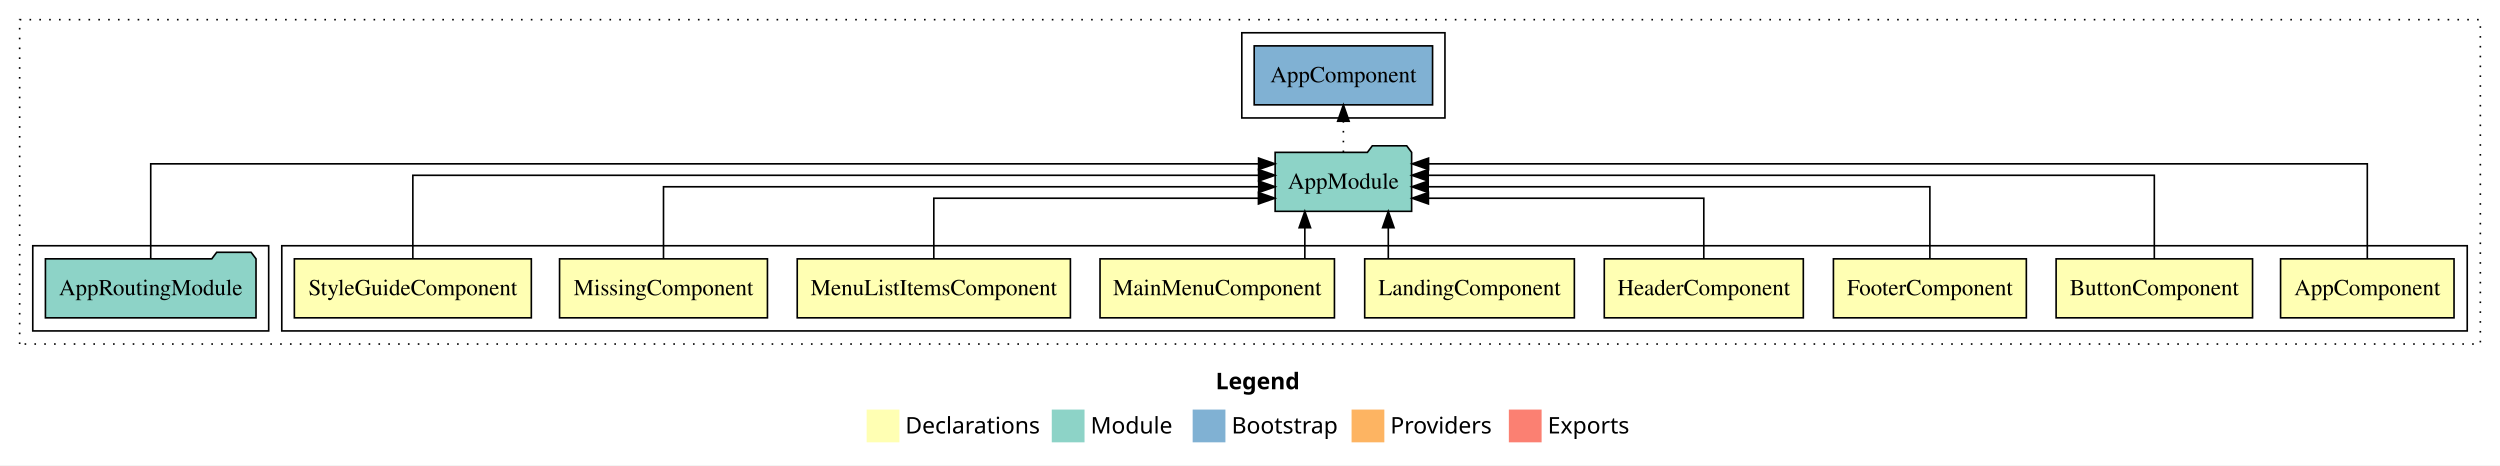
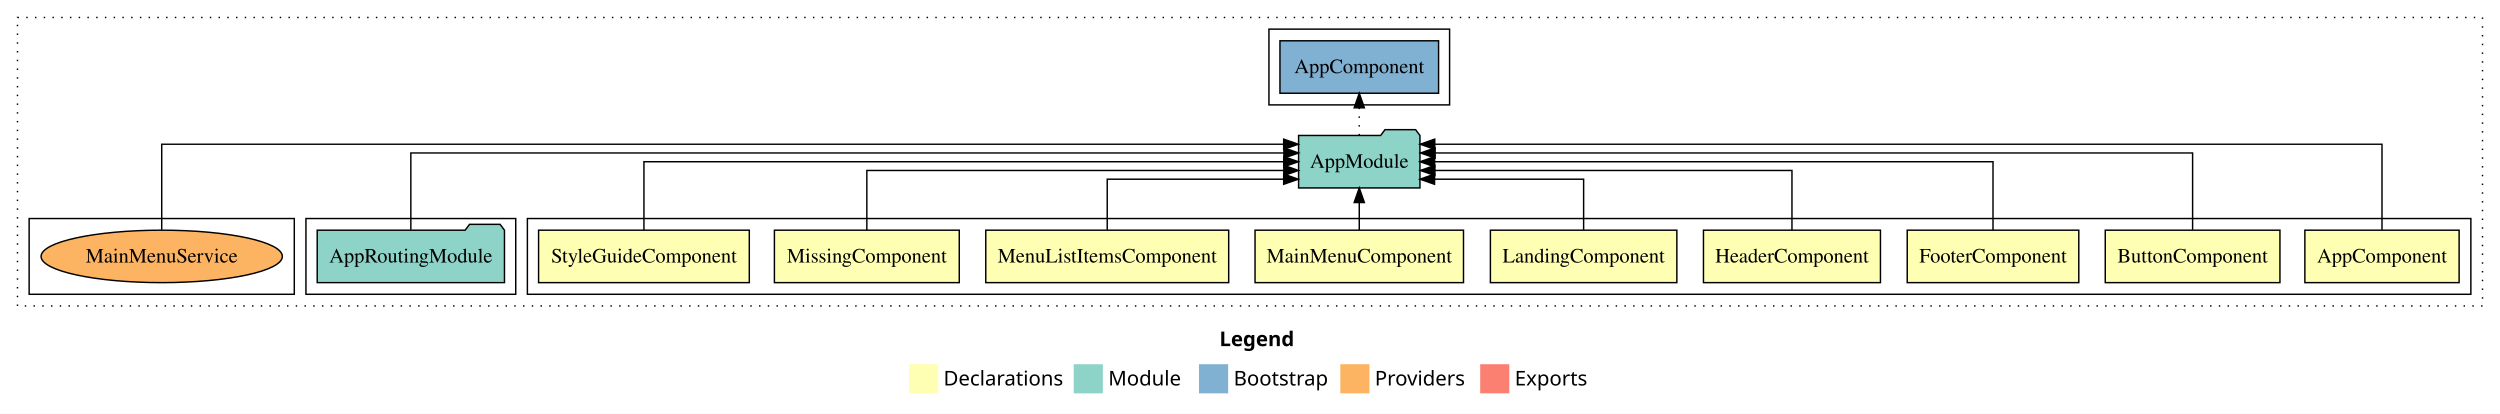
- <svg xmlns="http://www.w3.org/2000/svg" width="1526pt" height="284pt" viewBox="0.00 0.00 1526.00 284.00">
+ <svg xmlns="http://www.w3.org/2000/svg" width="1716pt" height="284pt" viewBox="0.00 0.00 1716.00 284.00">
  <g id="graph0" class="graph" transform="scale(1 1) rotate(0) translate(4 280)">
-     <polygon fill="#ffffff" stroke="transparent" points="-4,4 -4,-280 1522,-280 1522,4 -4,4" />
-     <text text-anchor="start" x="738.009" y="-42.4" font-family="sans-serif" font-weight="bold" font-size="14.00" fill="#000000">Legend</text>
-     <polygon fill="#ffffb3" stroke="transparent" points="525,-10 525,-30 545,-30 545,-10 525,-10" />
-     <text text-anchor="start" x="548.629" y="-15.4" font-family="sans-serif" font-size="14.00" fill="#000000">  Declarations</text>
-     <polygon fill="#8dd3c7" stroke="transparent" points="638,-10 638,-30 658,-30 658,-10 638,-10" />
-     <text text-anchor="start" x="661.725" y="-15.4" font-family="sans-serif" font-size="14.00" fill="#000000">  Module</text>
-     <polygon fill="#80b1d3" stroke="transparent" points="724,-10 724,-30 744,-30 744,-10 724,-10" />
-     <text text-anchor="start" x="747.781" y="-15.4" font-family="sans-serif" font-size="14.00" fill="#000000">  Bootstrap</text>
-     <polygon fill="#fdb462" stroke="transparent" points="821,-10 821,-30 841,-30 841,-10 821,-10" />
-     <text text-anchor="start" x="844.673" y="-15.4" font-family="sans-serif" font-size="14.00" fill="#000000">  Providers</text>
-     <polygon fill="#fb8072" stroke="transparent" points="917,-10 917,-30 937,-30 937,-10 917,-10" />
-     <text text-anchor="start" x="940.726" y="-15.4" font-family="sans-serif" font-size="14.00" fill="#000000">  Exports</text>
+     <polygon fill="#ffffff" stroke="transparent" points="-4,4 -4,-280 1712,-280 1712,4 -4,4" />
+     <text text-anchor="start" x="833.009" y="-42.4" font-family="sans-serif" font-weight="bold" font-size="14.00" fill="#000000">Legend</text>
+     <polygon fill="#ffffb3" stroke="transparent" points="620,-10 620,-30 640,-30 640,-10 620,-10" />
+     <text text-anchor="start" x="643.629" y="-15.4" font-family="sans-serif" font-size="14.00" fill="#000000">  Declarations</text>
+     <polygon fill="#8dd3c7" stroke="transparent" points="733,-10 733,-30 753,-30 753,-10 733,-10" />
+     <text text-anchor="start" x="756.725" y="-15.4" font-family="sans-serif" font-size="14.00" fill="#000000">  Module</text>
+     <polygon fill="#80b1d3" stroke="transparent" points="819,-10 819,-30 839,-30 839,-10 819,-10" />
+     <text text-anchor="start" x="842.781" y="-15.4" font-family="sans-serif" font-size="14.00" fill="#000000">  Bootstrap</text>
+     <polygon fill="#fdb462" stroke="transparent" points="916,-10 916,-30 936,-30 936,-10 916,-10" />
+     <text text-anchor="start" x="939.673" y="-15.4" font-family="sans-serif" font-size="14.00" fill="#000000">  Providers</text>
+     <polygon fill="#fb8072" stroke="transparent" points="1012,-10 1012,-30 1032,-30 1032,-10 1012,-10" />
+     <text text-anchor="start" x="1035.726" y="-15.4" font-family="sans-serif" font-size="14.00" fill="#000000">  Exports</text>
    <g id="clust1" class="cluster">
-       <polygon fill="none" stroke="#000000" stroke-dasharray="1,5" points="8,-70 8,-268 1510,-268 1510,-70 8,-70" />
+       <polygon fill="none" stroke="#000000" stroke-dasharray="1,5" points="8,-70 8,-268 1700,-268 1700,-70 8,-70" />
    </g>
    <g id="clust2" class="cluster">
-       <polygon fill="none" stroke="#000000" points="168,-78 168,-130 1502,-130 1502,-78 168,-78" />
+       <polygon fill="none" stroke="#000000" points="358,-78 358,-130 1692,-130 1692,-78 358,-78" />
    </g>
    <g id="clust12" class="cluster">
-       <polygon fill="none" stroke="#000000" points="16,-78 16,-130 160,-130 160,-78 16,-78" />
+       <polygon fill="none" stroke="#000000" points="206,-78 206,-130 350,-130 350,-78 206,-78" />
    </g>
    <g id="clust14" class="cluster">
-       <polygon fill="none" stroke="#000000" points="754,-208 754,-260 878,-260 878,-208 754,-208" />
+       <polygon fill="none" stroke="#000000" points="867,-208 867,-260 991,-260 991,-208 867,-208" />
+     </g>
+     <g id="clust15" class="cluster">
+       <polygon fill="none" stroke="#000000" points="16,-78 16,-130 198,-130 198,-78 16,-78" />
    </g>
    <g id="node1" class="node">
-       <polygon fill="#ffffb3" stroke="#000000" points="1493.94,-122 1388.06,-122 1388.06,-86 1493.94,-86 1493.94,-122" />
-       <text text-anchor="middle" x="1441" y="-99.8" font-family="Times,serif" font-size="14.00" fill="#000000">AppComponent</text>
+       <polygon fill="#ffffb3" stroke="#000000" points="1683.94,-122 1578.06,-122 1578.06,-86 1683.94,-86 1683.94,-122" />
+       <text text-anchor="middle" x="1631" y="-99.8" font-family="Times,serif" font-size="14.00" fill="#000000">AppComponent</text>
    </g>
    <g id="node10" class="node">
-       <polygon fill="#8dd3c7" stroke="#000000" points="857.657,-187 854.657,-191 833.657,-191 830.657,-187 774.343,-187 774.343,-151 857.657,-151 857.657,-187" />
-       <text text-anchor="middle" x="816" y="-164.8" font-family="Times,serif" font-size="14.00" fill="#000000">AppModule</text>
+       <polygon fill="#8dd3c7" stroke="#000000" points="970.657,-187 967.657,-191 946.657,-191 943.657,-187 887.343,-187 887.343,-151 970.657,-151 970.657,-187" />
+       <text text-anchor="middle" x="929" y="-164.8" font-family="Times,serif" font-size="14.00" fill="#000000">AppModule</text>
    </g>
    <g id="edge1" class="edge">
-       <path fill="none" stroke="#000000" d="M1441,-122.011C1441,-144.485 1441,-180 1441,-180 1441,-180 867.979,-180 867.979,-180" />
-       <polygon fill="#000000" stroke="#000000" points="867.979,-176.5 857.979,-180 867.979,-183.5 867.979,-176.5" />
+       <path fill="none" stroke="#000000" d="M1631,-122.248C1631,-145.018 1631,-181 1631,-181 1631,-181 980.811,-181 980.811,-181" />
+       <polygon fill="#000000" stroke="#000000" points="980.811,-177.5 970.811,-181 980.811,-184.5 980.811,-177.5" />
    </g>
    <g id="node2" class="node">
-       <polygon fill="#ffffb3" stroke="#000000" points="1370.951,-122 1251.049,-122 1251.049,-86 1370.951,-86 1370.951,-122" />
-       <text text-anchor="middle" x="1311" y="-99.8" font-family="Times,serif" font-size="14.00" fill="#000000">ButtonComponent</text>
+       <polygon fill="#ffffb3" stroke="#000000" points="1560.951,-122 1441.049,-122 1441.049,-86 1560.951,-86 1560.951,-122" />
+       <text text-anchor="middle" x="1501" y="-99.8" font-family="Times,serif" font-size="14.00" fill="#000000">ButtonComponent</text>
    </g>
    <g id="edge2" class="edge">
-       <path fill="none" stroke="#000000" d="M1311,-122.129C1311,-142.572 1311,-173 1311,-173 1311,-173 867.777,-173 867.777,-173" />
-       <polygon fill="#000000" stroke="#000000" points="867.777,-169.5 857.777,-173 867.777,-176.5 867.777,-169.5" />
+       <path fill="none" stroke="#000000" d="M1501,-122.284C1501,-143.321 1501,-175 1501,-175 1501,-175 981.061,-175 981.061,-175" />
+       <polygon fill="#000000" stroke="#000000" points="981.061,-171.5 971.061,-175 981.061,-178.5 981.061,-171.5" />
    </g>
    <g id="node3" class="node">
-       <polygon fill="#ffffb3" stroke="#000000" points="1232.881,-122 1115.119,-122 1115.119,-86 1232.881,-86 1232.881,-122" />
-       <text text-anchor="middle" x="1174" y="-99.8" font-family="Times,serif" font-size="14.00" fill="#000000">FooterComponent</text>
+       <polygon fill="#ffffb3" stroke="#000000" points="1422.881,-122 1305.119,-122 1305.119,-86 1422.881,-86 1422.881,-122" />
+       <text text-anchor="middle" x="1364" y="-99.8" font-family="Times,serif" font-size="14.00" fill="#000000">FooterComponent</text>
    </g>
    <g id="edge3" class="edge">
-       <path fill="none" stroke="#000000" d="M1174,-122.267C1174,-140.555 1174,-166 1174,-166 1174,-166 867.768,-166 867.768,-166" />
-       <polygon fill="#000000" stroke="#000000" points="867.768,-162.5 857.768,-166 867.768,-169.5 867.768,-162.5" />
+       <path fill="none" stroke="#000000" d="M1364,-122.106C1364,-141.339 1364,-169 1364,-169 1364,-169 980.71,-169 980.71,-169" />
+       <polygon fill="#000000" stroke="#000000" points="980.71,-165.5 970.71,-169 980.71,-172.5 980.71,-165.5" />
    </g>
    <g id="node4" class="node">
-       <polygon fill="#ffffb3" stroke="#000000" points="1096.744,-122 975.256,-122 975.256,-86 1096.744,-86 1096.744,-122" />
-       <text text-anchor="middle" x="1036" y="-99.8" font-family="Times,serif" font-size="14.00" fill="#000000">HeaderComponent</text>
+       <polygon fill="#ffffb3" stroke="#000000" points="1286.744,-122 1165.256,-122 1165.256,-86 1286.744,-86 1286.744,-122" />
+       <text text-anchor="middle" x="1226" y="-99.8" font-family="Times,serif" font-size="14.00" fill="#000000">HeaderComponent</text>
    </g>
    <g id="edge4" class="edge">
-       <path fill="none" stroke="#000000" d="M1036,-122.009C1036,-138.049 1036,-159 1036,-159 1036,-159 867.898,-159 867.898,-159" />
-       <polygon fill="#000000" stroke="#000000" points="867.898,-155.5 857.898,-159 867.898,-162.5 867.898,-155.5" />
+       <path fill="none" stroke="#000000" d="M1226,-122.022C1226,-139.373 1226,-163 1226,-163 1226,-163 980.923,-163 980.923,-163" />
+       <polygon fill="#000000" stroke="#000000" points="980.923,-159.5 970.923,-163 980.923,-166.5 980.923,-159.5" />
    </g>
    <g id="node5" class="node">
-       <polygon fill="#ffffb3" stroke="#000000" points="956.99,-122 829.01,-122 829.01,-86 956.99,-86 956.99,-122" />
-       <text text-anchor="middle" x="893" y="-99.8" font-family="Times,serif" font-size="14.00" fill="#000000">LandingComponent</text>
+       <polygon fill="#ffffb3" stroke="#000000" points="1146.99,-122 1019.01,-122 1019.01,-86 1146.99,-86 1146.99,-122" />
+       <text text-anchor="middle" x="1083" y="-99.8" font-family="Times,serif" font-size="14.00" fill="#000000">LandingComponent</text>
    </g>
    <g id="edge5" class="edge">
-       <path fill="none" stroke="#000000" d="M843.417,-122.106C843.417,-122.106 843.417,-140.991 843.417,-140.991" />
-       <polygon fill="#000000" stroke="#000000" points="839.917,-140.991 843.417,-150.991 846.917,-140.991 839.917,-140.991" />
+       <path fill="none" stroke="#000000" d="M1083,-122.24C1083,-137.571 1083,-157 1083,-157 1083,-157 980.675,-157 980.675,-157" />
+       <polygon fill="#000000" stroke="#000000" points="980.675,-153.5 970.675,-157 980.675,-160.5 980.675,-153.5" />
    </g>
    <g id="node6" class="node">
-       <polygon fill="#ffffb3" stroke="#000000" points="810.542,-122 667.458,-122 667.458,-86 810.542,-86 810.542,-122" />
-       <text text-anchor="middle" x="739" y="-99.8" font-family="Times,serif" font-size="14.00" fill="#000000">MainMenuComponent</text>
+       <polygon fill="#ffffb3" stroke="#000000" points="1000.542,-122 857.458,-122 857.458,-86 1000.542,-86 1000.542,-122" />
+       <text text-anchor="middle" x="929" y="-99.8" font-family="Times,serif" font-size="14.00" fill="#000000">MainMenuComponent</text>
    </g>
    <g id="edge6" class="edge">
-       <path fill="none" stroke="#000000" d="M792.471,-122.106C792.471,-122.106 792.471,-140.991 792.471,-140.991" />
-       <polygon fill="#000000" stroke="#000000" points="788.971,-140.991 792.471,-150.991 795.971,-140.991 788.971,-140.991" />
+       <path fill="none" stroke="#000000" d="M929,-122.106C929,-122.106 929,-140.991 929,-140.991" />
+       <polygon fill="#000000" stroke="#000000" points="925.5,-140.991 929,-150.991 932.5,-140.991 925.5,-140.991" />
    </g>
    <g id="node7" class="node">
-       <polygon fill="#ffffb3" stroke="#000000" points="649.371,-122 482.629,-122 482.629,-86 649.371,-86 649.371,-122" />
-       <text text-anchor="middle" x="566" y="-99.8" font-family="Times,serif" font-size="14.00" fill="#000000">MenuListItemsComponent</text>
+       <polygon fill="#ffffb3" stroke="#000000" points="839.371,-122 672.629,-122 672.629,-86 839.371,-86 839.371,-122" />
+       <text text-anchor="middle" x="756" y="-99.8" font-family="Times,serif" font-size="14.00" fill="#000000">MenuListItemsComponent</text>
    </g>
    <g id="edge7" class="edge">
-       <path fill="none" stroke="#000000" d="M566,-122.009C566,-138.049 566,-159 566,-159 566,-159 764.156,-159 764.156,-159" />
-       <polygon fill="#000000" stroke="#000000" points="764.156,-162.5 774.156,-159 764.156,-155.5 764.156,-162.5" />
+       <path fill="none" stroke="#000000" d="M756,-122.24C756,-137.571 756,-157 756,-157 756,-157 877.121,-157 877.121,-157" />
+       <polygon fill="#000000" stroke="#000000" points="877.122,-160.5 887.121,-157 877.121,-153.5 877.122,-160.5" />
    </g>
    <g id="node8" class="node">
-       <polygon fill="#ffffb3" stroke="#000000" points="464.448,-122 337.552,-122 337.552,-86 464.448,-86 464.448,-122" />
-       <text text-anchor="middle" x="401" y="-99.8" font-family="Times,serif" font-size="14.00" fill="#000000">MissingComponent</text>
+       <polygon fill="#ffffb3" stroke="#000000" points="654.448,-122 527.552,-122 527.552,-86 654.448,-86 654.448,-122" />
+       <text text-anchor="middle" x="591" y="-99.8" font-family="Times,serif" font-size="14.00" fill="#000000">MissingComponent</text>
    </g>
    <g id="edge8" class="edge">
-       <path fill="none" stroke="#000000" d="M401,-122.267C401,-140.555 401,-166 401,-166 401,-166 764.308,-166 764.308,-166" />
-       <polygon fill="#000000" stroke="#000000" points="764.308,-169.5 774.308,-166 764.308,-162.5 764.308,-169.5" />
+       <path fill="none" stroke="#000000" d="M591,-122.022C591,-139.373 591,-163 591,-163 591,-163 877.216,-163 877.216,-163" />
+       <polygon fill="#000000" stroke="#000000" points="877.216,-166.5 887.216,-163 877.216,-159.5 877.216,-166.5" />
    </g>
    <g id="node9" class="node">
-       <polygon fill="#ffffb3" stroke="#000000" points="320.323,-122 175.677,-122 175.677,-86 320.323,-86 320.323,-122" />
-       <text text-anchor="middle" x="248" y="-99.8" font-family="Times,serif" font-size="14.00" fill="#000000">StyleGuideComponent</text>
+       <polygon fill="#ffffb3" stroke="#000000" points="510.323,-122 365.677,-122 365.677,-86 510.323,-86 510.323,-122" />
+       <text text-anchor="middle" x="438" y="-99.8" font-family="Times,serif" font-size="14.00" fill="#000000">StyleGuideComponent</text>
    </g>
    <g id="edge9" class="edge">
-       <path fill="none" stroke="#000000" d="M248,-122.129C248,-142.572 248,-173 248,-173 248,-173 764.234,-173 764.234,-173" />
-       <polygon fill="#000000" stroke="#000000" points="764.234,-176.5 774.234,-173 764.234,-169.5 764.234,-176.5" />
+       <path fill="none" stroke="#000000" d="M438,-122.106C438,-141.339 438,-169 438,-169 438,-169 877.138,-169 877.138,-169" />
+       <polygon fill="#000000" stroke="#000000" points="877.138,-172.5 887.138,-169 877.138,-165.5 877.138,-172.5" />
    </g>
    <g id="node12" class="node">
-       <polygon fill="#80b1d3" stroke="#000000" points="870.439,-252 761.561,-252 761.561,-216 870.439,-216 870.439,-252" />
-       <text text-anchor="middle" x="816" y="-229.8" font-family="Times,serif" font-size="14.00" fill="#000000">AppComponent </text>
+       <polygon fill="#80b1d3" stroke="#000000" points="983.439,-252 874.561,-252 874.561,-216 983.439,-216 983.439,-252" />
+       <text text-anchor="middle" x="929" y="-229.8" font-family="Times,serif" font-size="14.00" fill="#000000">AppComponent </text>
    </g>
    <g id="edge11" class="edge">
-       <path fill="none" stroke="#000000" stroke-dasharray="1,5" d="M816,-187.106C816,-187.106 816,-205.991 816,-205.991" />
-       <polygon fill="#000000" stroke="#000000" points="812.5,-205.991 816,-215.991 819.5,-205.991 812.5,-205.991" />
+       <path fill="none" stroke="#000000" stroke-dasharray="1,5" d="M929,-187.106C929,-187.106 929,-205.991 929,-205.991" />
+       <polygon fill="#000000" stroke="#000000" points="925.5,-205.991 929,-215.991 932.5,-205.991 925.5,-205.991" />
    </g>
    <g id="node11" class="node">
-       <polygon fill="#8dd3c7" stroke="#000000" points="152.274,-122 149.274,-126 128.274,-126 125.274,-122 23.726,-122 23.726,-86 152.274,-86 152.274,-122" />
-       <text text-anchor="middle" x="88" y="-99.8" font-family="Times,serif" font-size="14.00" fill="#000000">AppRoutingModule</text>
+       <polygon fill="#8dd3c7" stroke="#000000" points="342.274,-122 339.274,-126 318.274,-126 315.274,-122 213.726,-122 213.726,-86 342.274,-86 342.274,-122" />
+       <text text-anchor="middle" x="278" y="-99.8" font-family="Times,serif" font-size="14.00" fill="#000000">AppRoutingModule</text>
    </g>
    <g id="edge10" class="edge">
-       <path fill="none" stroke="#000000" d="M88,-122.011C88,-144.485 88,-180 88,-180 88,-180 764.245,-180 764.245,-180" />
-       <polygon fill="#000000" stroke="#000000" points="764.245,-183.5 774.245,-180 764.245,-176.5 764.245,-183.5" />
+       <path fill="none" stroke="#000000" d="M278,-122.284C278,-143.321 278,-175 278,-175 278,-175 877.287,-175 877.287,-175" />
+       <polygon fill="#000000" stroke="#000000" points="877.287,-178.5 887.287,-175 877.287,-171.5 877.287,-178.5" />
+     </g>
+     <g id="node13" class="node">
+       <ellipse fill="#fdb462" stroke="#000000" cx="107" cy="-104" rx="82.805" ry="18" />
+       <text text-anchor="middle" x="107" y="-99.8" font-family="Times,serif" font-size="14.00" fill="#000000">MainMenuService</text>
+     </g>
+     <g id="edge12" class="edge">
+       <path fill="none" stroke="#000000" d="M107,-122.248C107,-145.018 107,-181 107,-181 107,-181 877.107,-181 877.107,-181" />
+       <polygon fill="#000000" stroke="#000000" points="877.107,-184.5 887.107,-181 877.107,-177.5 877.107,-184.5" />
    </g>
  </g>
</svg>
